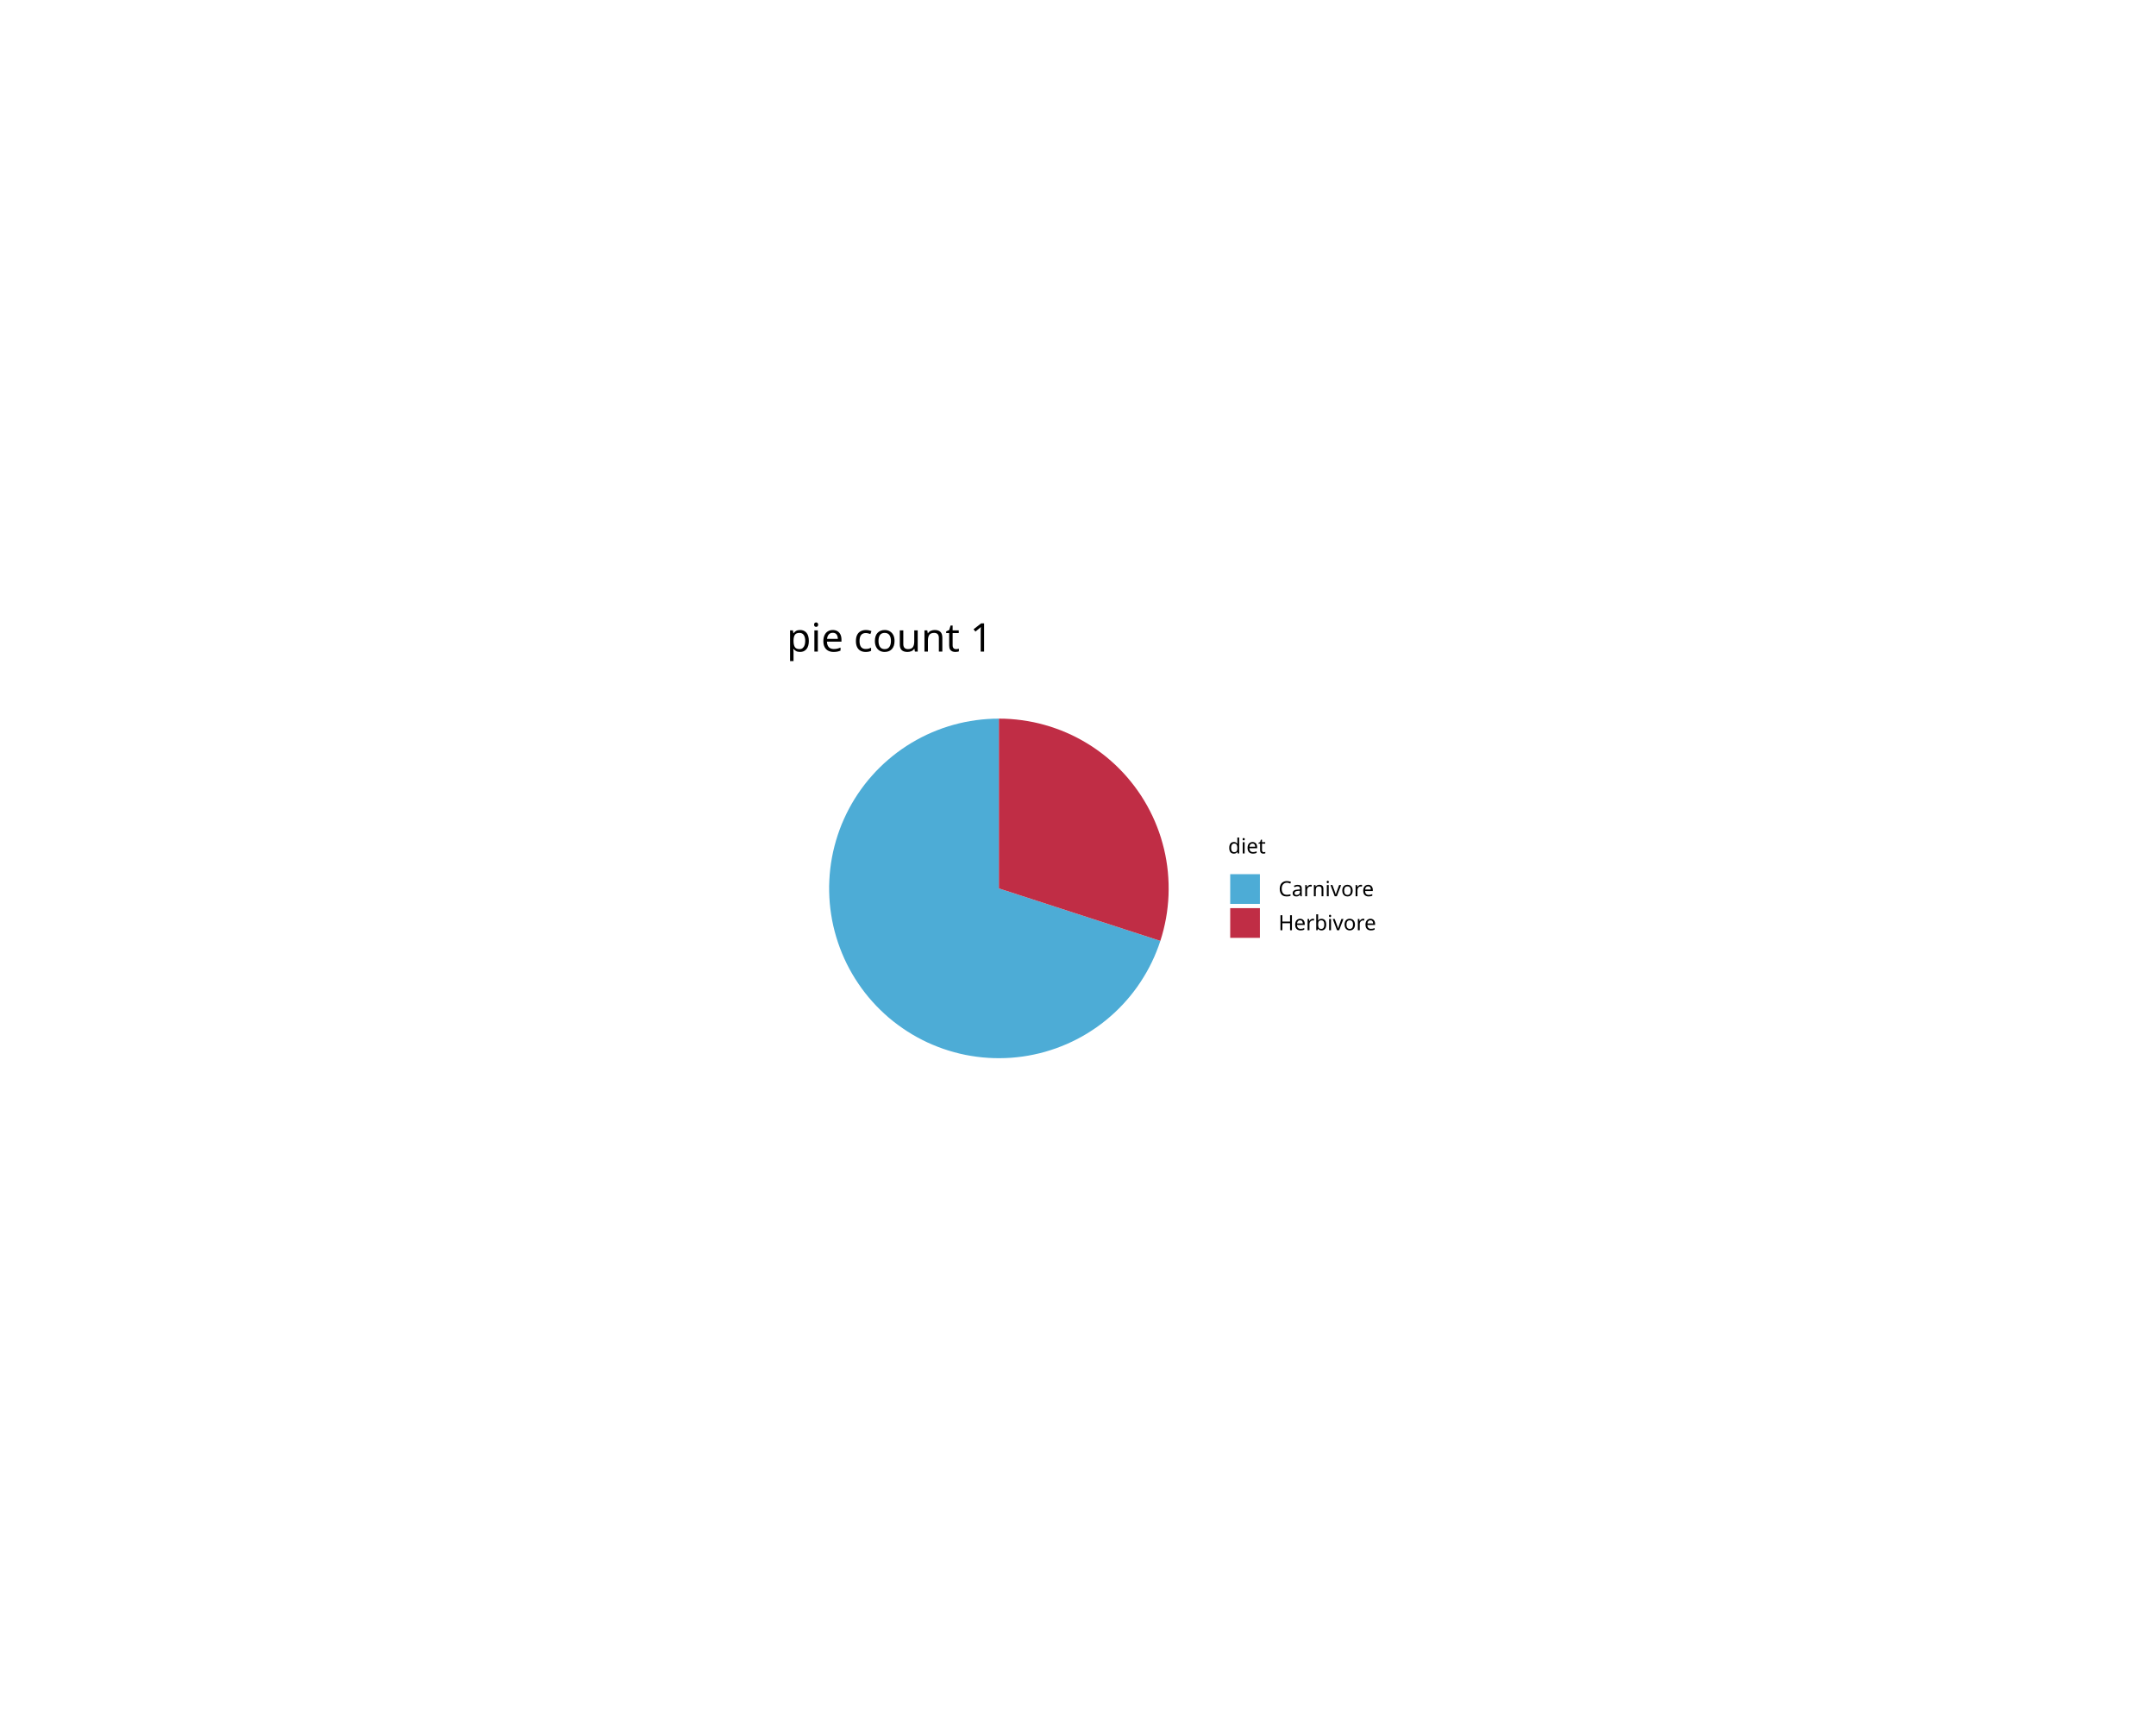
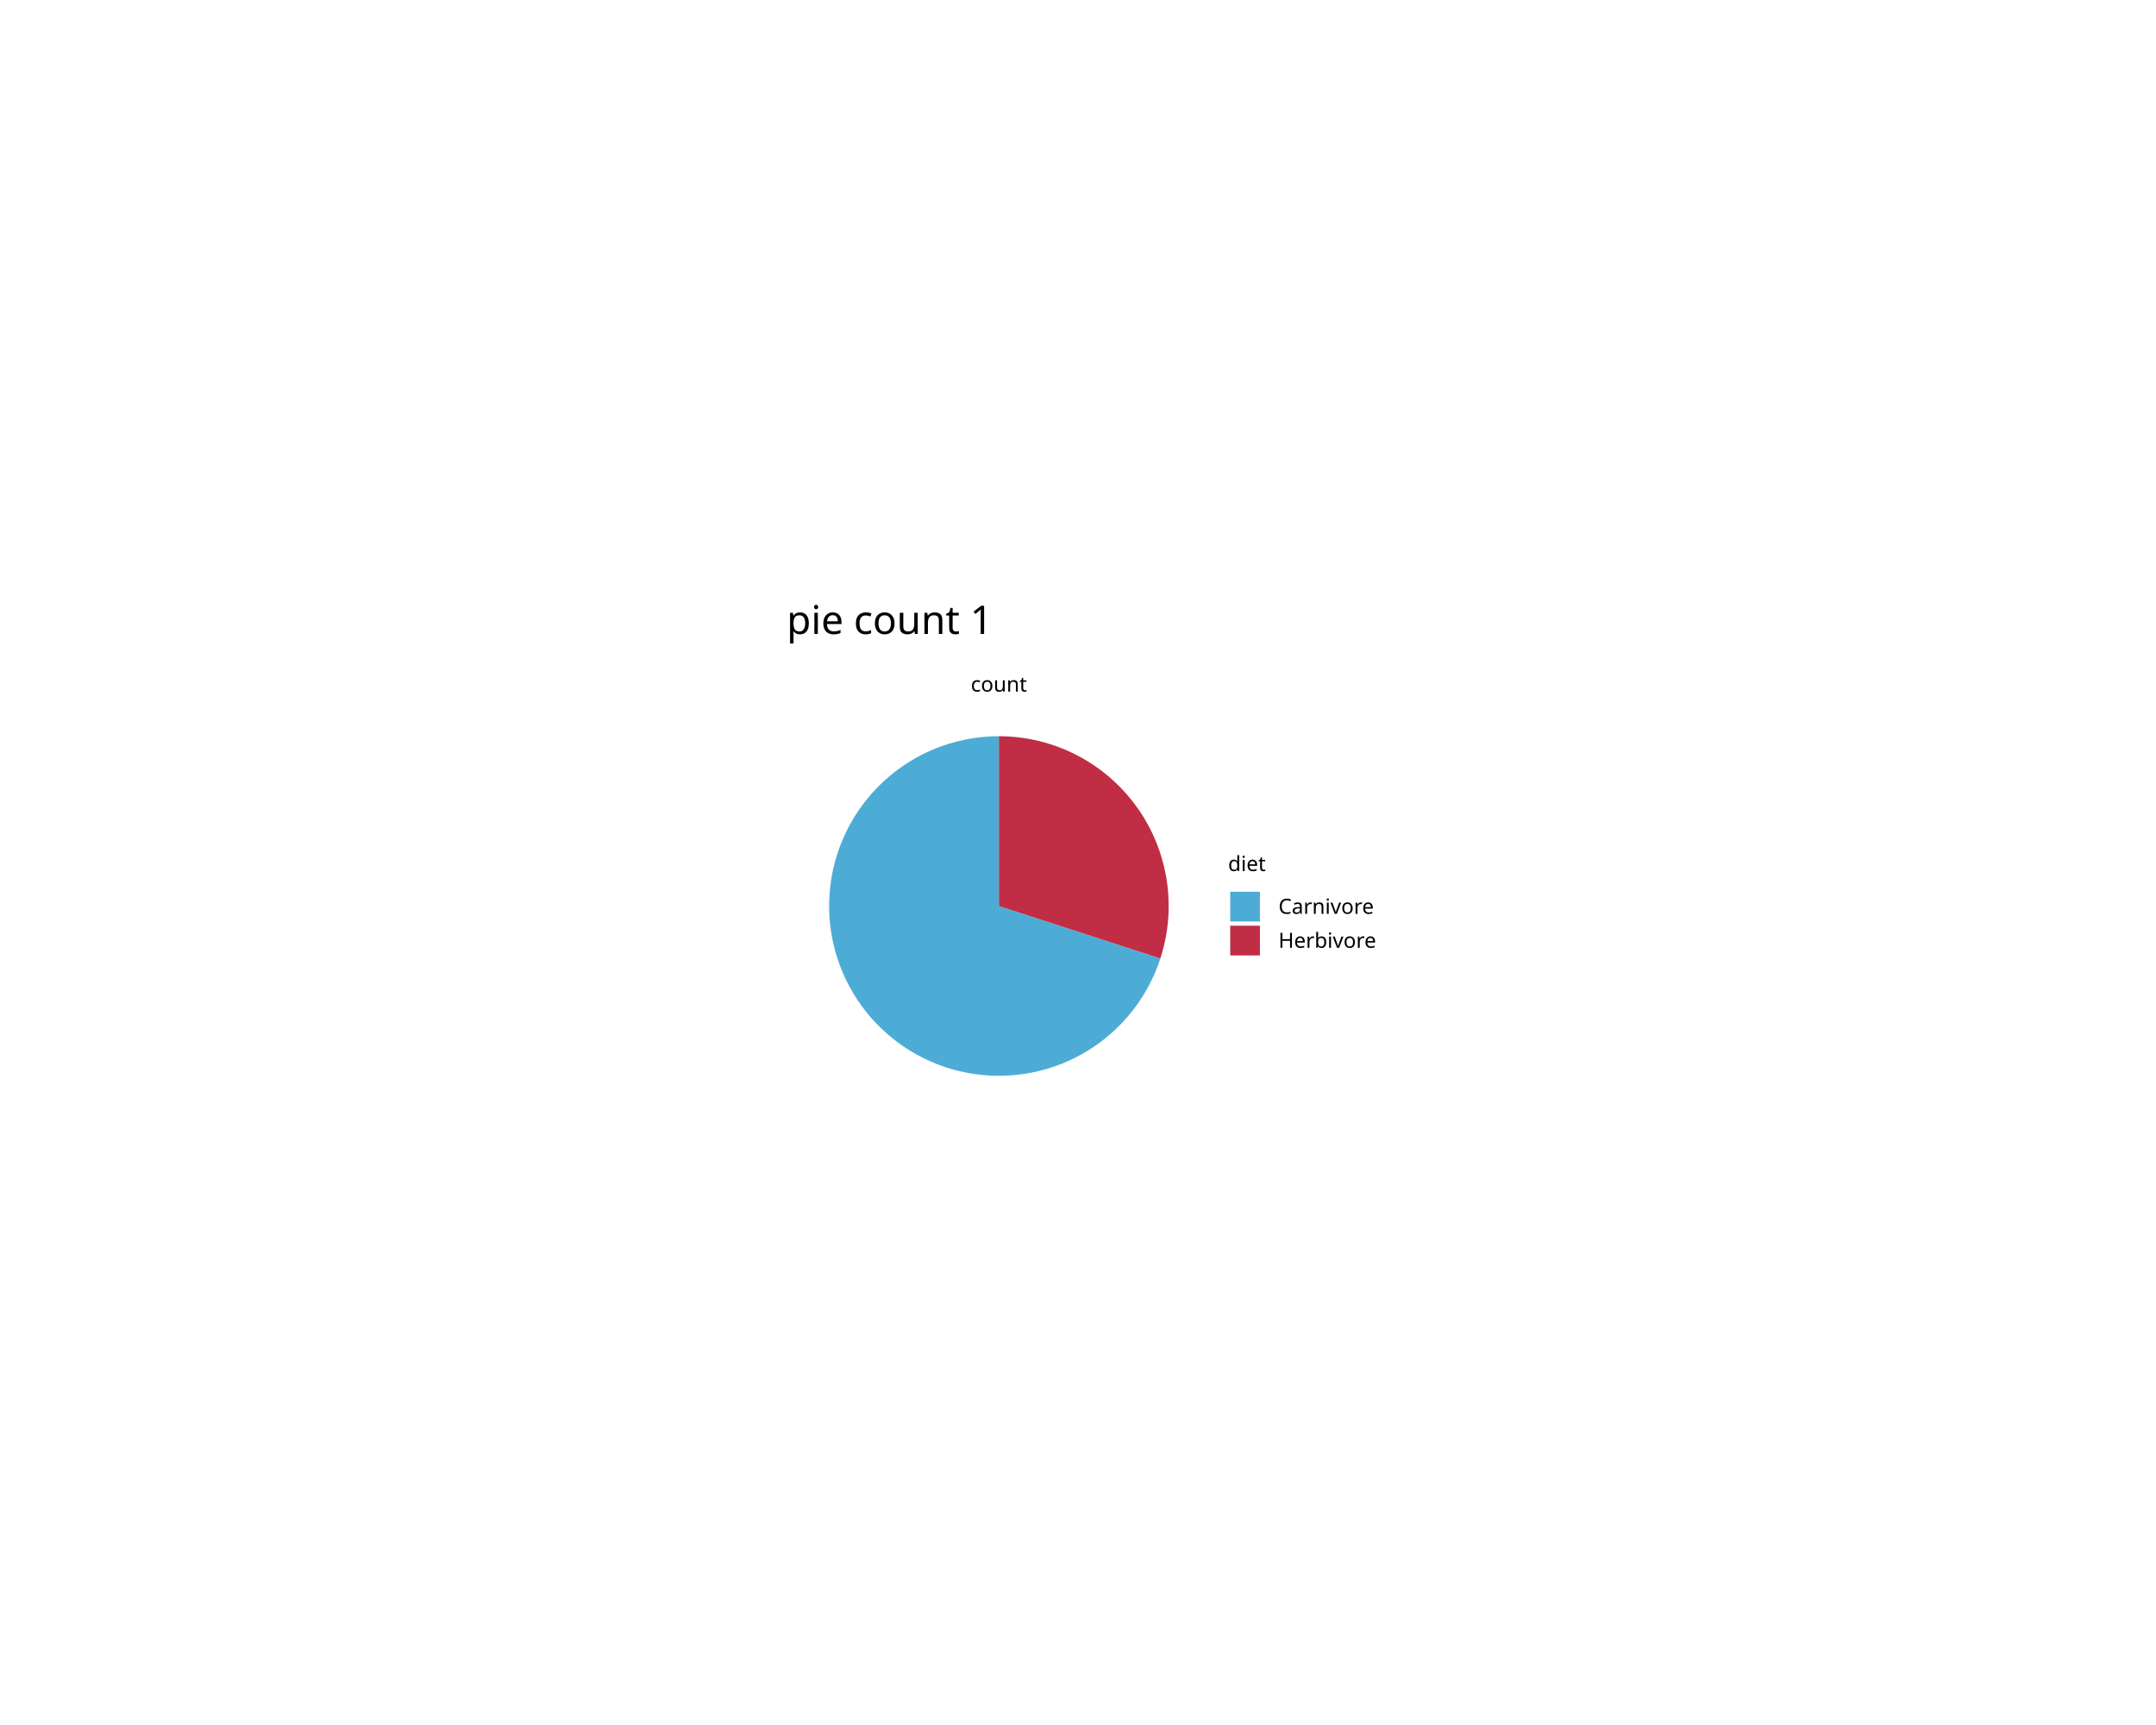
<svg xmlns="http://www.w3.org/2000/svg" class="svglite" data-engine-version="2.0" width="720.00pt" height="576.00pt" viewBox="0 0 720.00 576.00">
  <defs>
    <style type="text/css">
    .svglite line, .svglite polyline, .svglite polygon, .svglite path, .svglite rect, .svglite circle {
      fill: none;
      stroke: #000000;
      stroke-linecap: round;
      stroke-linejoin: round;
      stroke-miterlimit: 10.00;
    }
  </style>
  </defs>
  <rect width="100%" height="100%" style="stroke: none; fill: #FFFFFF;" />
  <defs>
    <clipPath id="cpMC4wMHw3MjAuMDB8MC4wMHw1NzYuMDA=">
      <rect x="0.00" y="0.00" width="720.00" height="576.00" />
    </clipPath>
  </defs>
  <g clip-path="url(#cpMC4wMHw3MjAuMDB8MC4wMHw1NzYuMDA=)">
</g>
  <defs>
-     <clipPath id="cpMjU3LjI0fDQ2Mi43NnwyMDMuMDB8MzczLjAw">
-       <rect x="257.24" y="203.00" width="205.53" height="170.00" />
+     <clipPath id="cpMjU3LjI0fDQ2Mi43NnwxOTcuMTN8Mzc4Ljg3">
+       <rect x="257.24" y="197.13" width="205.53" height="181.75" />
    </clipPath>
  </defs>
-   <g clip-path="url(#cpMjU3LjI0fDQ2Mi43NnwyMDMuMDB8MzczLjAw)">
-     <rect x="257.24" y="203.00" width="205.53" height="170.00" style="stroke-width: 1.07; stroke: #FFFFFF; fill: #FFFFFF;" />
+   <g clip-path="url(#cpMjU3LjI0fDQ2Mi43NnwxOTcuMTN8Mzc4Ljg3)">
+     <rect x="257.24" y="197.13" width="205.53" height="181.75" style="stroke-width: 1.07; stroke: #FFFFFF; fill: #FFFFFF;" />
  </g>
  <g clip-path="url(#cpMC4wMHw3MjAuMDB8MC4wMHw1NzYuMDA=)">
</g>
  <defs>
-     <clipPath id="cpMjYyLjcyfDQwNC40NXwyMjUuNzl8MzY3LjUy">
-       <rect x="262.72" y="225.79" width="141.73" height="141.73" />
+     <clipPath id="cpMjYyLjcyfDQwNC40NXwyMzEuNjZ8MzczLjM5">
+       <rect x="262.72" y="231.66" width="141.73" height="141.73" />
    </clipPath>
  </defs>
-   <g clip-path="url(#cpMjYyLjcyfDQwNC40NXwyMjUuNzl8MzY3LjUy)">
+   <g clip-path="url(#cpMjYyLjcyfDQwNC40NXwyMzEuNjZ8MzczLjM5)">
</g>
  <g clip-path="url(#cpMC4wMHw3MjAuMDB8MC4wMHw1NzYuMDA=)">
</g>
-   <g clip-path="url(#cpMjYyLjcyfDQwNC40NXwyMjUuNzl8MzY3LjUy)">
-     <polygon points="333.58,296.65 333.58,294.70 333.58,292.74 333.58,290.79 333.58,288.83 333.58,286.88 333.58,284.92 333.58,282.97 333.58,281.01 333.58,279.06 333.58,277.10 333.58,275.15 333.58,273.19 333.58,271.24 333.58,269.28 333.58,267.33 333.58,265.37 333.58,263.42 333.58,261.46 333.58,259.51 333.58,257.55 333.58,255.60 333.58,253.64 333.58,251.69 333.58,249.73 333.58,247.78 333.58,245.82 333.58,243.87 333.58,241.91 333.58,239.96 331.66,239.99 329.75,240.09 327.84,240.25 325.93,240.48 324.04,240.77 322.15,241.12 320.28,241.54 318.42,242.02 316.58,242.57 314.76,243.17 312.97,243.84 311.19,244.57 309.44,245.35 307.72,246.20 306.03,247.10 304.37,248.06 302.74,249.08 301.15,250.15 299.60,251.27 298.08,252.45 296.61,253.68 295.17,254.95 293.79,256.27 292.44,257.64 291.15,259.06 289.90,260.51 288.70,262.01 287.56,263.55 286.46,265.13 285.42,266.74 284.44,268.38 283.51,270.06 282.64,271.77 281.83,273.51 281.07,275.27 280.38,277.06 279.75,278.87 279.18,280.70 278.67,282.55 278.22,284.42 277.84,286.30 277.52,288.19 277.27,290.09 277.08,292.00 276.96,293.91 276.89,295.83 276.90,297.75 276.97,299.66 277.10,301.58 277.30,303.49 277.57,305.39 277.89,307.28 278.28,309.15 278.74,311.02 279.26,312.86 279.84,314.69 280.48,316.50 281.18,318.28 281.94,320.04 282.76,321.78 283.64,323.48 284.58,325.16 285.57,326.80 286.62,328.40 287.72,329.98 288.87,331.51 290.07,333.00 291.33,334.45 292.63,335.86 293.98,337.22 295.38,338.54 296.81,339.81 298.30,341.03 299.82,342.19 301.38,343.31 302.97,344.37 304.60,345.38 306.27,346.33 307.97,347.23 309.69,348.07 311.44,348.84 313.22,349.56 315.02,350.22 316.85,350.82 318.69,351.35 320.55,351.83 322.42,352.24 324.31,352.58 326.20,352.86 328.11,353.08 330.02,353.23 331.94,353.32 333.86,353.34 335.77,353.30 337.69,353.20 339.60,353.02 341.50,352.79 343.40,352.49 345.28,352.12 347.15,351.70 349.00,351.21 350.84,350.65 352.66,350.04 354.45,349.36 356.22,348.63 357.97,347.83 359.69,346.98 361.37,346.07 363.03,345.10 364.65,344.07 366.24,343.00 367.79,341.86 369.30,340.68 370.76,339.45 372.19,338.17 373.57,336.84 374.91,335.46 376.20,334.04 377.44,332.58 378.63,331.07 379.77,329.53 380.85,327.95 381.88,326.33 382.86,324.68 383.78,323.00 384.64,321.29 385.45,319.54 386.19,317.78 386.88,315.98 387.50,314.17 385.64,313.57 383.78,312.96 381.92,312.36 380.06,311.75 378.20,311.15 376.34,310.55 374.49,309.94 372.63,309.34 370.77,308.73 368.91,308.13 367.05,307.53 365.19,306.92 363.33,306.32 361.47,305.71 359.61,305.11 357.75,304.51 355.89,303.90 354.03,303.30 352.17,302.69 350.31,302.09 348.46,301.48 346.60,300.88 344.74,300.28 342.88,299.67 341.02,299.07 339.16,298.46 337.30,297.86 335.44,297.26 333.58,296.65 " style="stroke-width: 1.07; stroke: none; stroke-linecap: butt; stroke-linejoin: miter; fill: #4DACD6;" />
-     <polygon points="333.58,296.65 335.44,297.26 337.30,297.86 339.16,298.46 341.02,299.07 342.88,299.67 344.74,300.28 346.60,300.88 348.46,301.48 350.31,302.09 352.17,302.69 354.03,303.30 355.89,303.90 357.75,304.51 359.61,305.11 361.47,305.71 363.33,306.32 365.19,306.92 367.05,307.53 368.91,308.13 370.77,308.73 372.63,309.34 374.49,309.94 376.34,310.55 378.20,311.15 380.06,311.75 381.92,312.36 383.78,312.96 385.64,313.57 387.50,314.17 388.07,312.31 388.57,310.44 389.01,308.54 389.39,306.64 389.70,304.72 389.94,302.79 390.12,300.86 390.23,298.92 390.27,296.98 390.25,295.03 390.16,293.09 390.01,291.16 389.79,289.23 389.50,287.30 389.15,285.39 388.73,283.50 388.24,281.61 387.70,279.75 387.09,277.91 386.41,276.08 385.68,274.29 384.88,272.51 384.02,270.77 383.11,269.06 382.13,267.38 381.10,265.73 380.01,264.12 378.87,262.55 377.67,261.02 376.43,259.53 375.13,258.08 373.78,256.68 372.39,255.32 370.95,254.02 369.47,252.76 367.94,251.56 366.38,250.41 364.78,249.31 363.13,248.27 361.46,247.29 359.75,246.36 358.01,245.49 356.25,244.69 354.45,243.94 352.63,243.26 350.79,242.63 348.93,242.08 347.05,241.58 345.16,241.15 343.25,240.79 341.33,240.49 339.40,240.26 337.46,240.09 335.52,239.99 333.58,239.96 333.58,241.91 333.58,243.87 333.58,245.82 333.58,247.78 333.58,249.73 333.58,251.69 333.58,253.64 333.58,255.60 333.58,257.55 333.58,259.51 333.58,261.46 333.58,263.42 333.58,265.37 333.58,267.33 333.58,269.28 333.58,271.24 333.58,273.19 333.58,275.15 333.58,277.10 333.58,279.06 333.58,281.01 333.58,282.97 333.58,284.92 333.58,286.88 333.58,288.83 333.58,290.79 333.58,292.74 333.58,294.70 333.58,296.65 " style="stroke-width: 1.07; stroke: none; stroke-linecap: butt; stroke-linejoin: miter; fill: #C02D45;" />
+   <g clip-path="url(#cpMjYyLjcyfDQwNC40NXwyMzEuNjZ8MzczLjM5)">
+     <polygon points="333.58,302.53 333.58,300.57 333.58,298.62 333.58,296.66 333.58,294.71 333.58,292.75 333.58,290.80 333.58,288.84 333.58,286.89 333.58,284.93 333.58,282.98 333.58,281.02 333.58,279.07 333.58,277.11 333.58,275.16 333.58,273.20 333.58,271.25 333.58,269.29 333.58,267.34 333.58,265.38 333.58,263.43 333.58,261.47 333.58,259.52 333.58,257.56 333.58,255.61 333.58,253.65 333.58,251.70 333.58,249.74 333.58,247.79 333.58,245.83 331.66,245.87 329.75,245.96 327.84,246.13 325.93,246.35 324.04,246.64 322.15,247.00 320.28,247.42 318.42,247.90 316.58,248.44 314.76,249.05 312.97,249.72 311.19,250.44 309.44,251.23 307.72,252.08 306.03,252.98 304.37,253.94 302.74,254.96 301.15,256.03 299.60,257.15 298.08,258.33 296.61,259.55 295.17,260.83 293.79,262.15 292.44,263.52 291.15,264.93 289.90,266.39 288.70,267.89 287.56,269.43 286.46,271.00 285.42,272.61 284.44,274.26 283.51,275.94 282.64,277.65 281.83,279.38 281.07,281.15 280.38,282.94 279.75,284.75 279.18,286.58 278.67,288.43 278.22,290.29 277.84,292.17 277.52,294.06 277.27,295.97 277.08,297.87 276.96,299.79 276.89,301.71 276.90,303.62 276.97,305.54 277.10,307.45 277.30,309.36 277.57,311.26 277.89,313.15 278.28,315.03 278.74,316.89 279.26,318.74 279.84,320.57 280.48,322.37 281.18,324.16 281.94,325.92 282.76,327.65 283.64,329.36 284.58,331.03 285.57,332.67 286.62,334.28 287.72,335.85 288.87,337.38 290.07,338.88 291.33,340.33 292.63,341.73 293.98,343.10 295.38,344.41 296.81,345.68 298.30,346.90 299.82,348.07 301.38,349.18 302.97,350.25 304.60,351.26 306.27,352.21 307.97,353.10 309.69,353.94 311.44,354.72 313.22,355.44 315.02,356.10 316.85,356.69 318.69,357.23 320.55,357.70 322.42,358.11 324.31,358.46 326.20,358.74 328.11,358.96 330.02,359.11 331.94,359.20 333.86,359.22 335.77,359.18 337.69,359.07 339.60,358.90 341.50,358.66 343.40,358.36 345.28,358.00 347.15,357.57 349.00,357.08 350.84,356.53 352.66,355.91 354.45,355.24 356.22,354.50 357.97,353.71 359.69,352.85 361.37,351.94 363.03,350.97 364.65,349.95 366.24,348.87 367.79,347.74 369.30,346.56 370.76,345.32 372.19,344.04 373.57,342.71 374.91,341.34 376.20,339.92 377.44,338.45 378.63,336.95 379.77,335.41 380.85,333.82 381.88,332.21 382.86,330.56 383.78,328.87 384.64,327.16 385.45,325.42 386.19,323.65 386.88,321.86 387.50,320.05 385.64,319.44 383.78,318.84 381.92,318.23 380.06,317.63 378.20,317.03 376.34,316.42 374.49,315.82 372.63,315.21 370.77,314.61 368.91,314.01 367.05,313.40 365.19,312.80 363.33,312.19 361.47,311.59 359.61,310.98 357.75,310.38 355.89,309.78 354.03,309.17 352.17,308.57 350.31,307.96 348.46,307.36 346.60,306.76 344.74,306.15 342.88,305.55 341.02,304.94 339.16,304.34 337.30,303.74 335.44,303.13 333.58,302.53 " style="stroke-width: 1.07; stroke: none; stroke-linecap: butt; stroke-linejoin: miter; fill: #4DACD6;" />
+     <polygon points="333.58,302.53 335.44,303.13 337.30,303.74 339.16,304.34 341.02,304.94 342.88,305.55 344.74,306.15 346.60,306.76 348.46,307.36 350.31,307.96 352.17,308.57 354.03,309.17 355.89,309.78 357.75,310.38 359.61,310.98 361.47,311.59 363.33,312.19 365.19,312.80 367.05,313.40 368.91,314.01 370.77,314.61 372.63,315.21 374.49,315.82 376.34,316.42 378.20,317.03 380.06,317.63 381.92,318.23 383.78,318.84 385.64,319.44 387.50,320.05 388.07,318.19 388.57,316.31 389.01,314.42 389.39,312.51 389.70,310.60 389.94,308.67 390.12,306.73 390.23,304.79 390.27,302.85 390.25,300.91 390.16,298.97 390.01,297.03 389.79,295.10 389.50,293.18 389.15,291.27 388.73,289.37 388.24,287.49 387.70,285.63 387.09,283.78 386.41,281.96 385.68,280.16 384.88,278.39 384.02,276.64 383.11,274.93 382.13,273.25 381.10,271.60 380.01,269.99 378.87,268.42 377.67,266.89 376.43,265.40 375.13,263.95 373.78,262.55 372.39,261.20 370.95,259.89 369.47,258.64 367.94,257.43 366.38,256.28 364.78,255.19 363.13,254.15 361.46,253.16 359.75,252.24 358.01,251.37 356.25,250.56 354.45,249.82 352.63,249.13 350.79,248.51 348.93,247.95 347.05,247.46 345.16,247.03 343.25,246.66 341.33,246.37 339.40,246.13 337.46,245.97 335.52,245.87 333.58,245.83 333.58,247.79 333.58,249.74 333.58,251.70 333.58,253.65 333.58,255.61 333.58,257.56 333.58,259.52 333.58,261.47 333.58,263.43 333.58,265.38 333.58,267.34 333.58,269.29 333.58,271.25 333.58,273.20 333.58,275.16 333.58,277.11 333.58,279.07 333.58,281.02 333.58,282.98 333.58,284.93 333.58,286.89 333.58,288.84 333.58,290.80 333.58,292.75 333.58,294.71 333.58,296.66 333.58,298.62 333.58,300.57 333.58,302.53 " style="stroke-width: 1.07; stroke: none; stroke-linecap: butt; stroke-linejoin: miter; fill: #C02D45;" />
  </g>
  <g clip-path="url(#cpMC4wMHw3MjAuMDB8MC4wMHw1NzYuMDA=)">
-     <text x="410.12" y="284.98" style="font-size: 7.00px; font-family: sans;" textLength="11.29px" lengthAdjust="spacingAndGlyphs">diet</text>
-     <rect x="410.83" y="291.90" width="9.92" height="9.92" style="stroke-width: 1.07; stroke: none; stroke-linecap: butt; stroke-linejoin: miter; fill: #4DACD6;" />
-     <rect x="410.83" y="303.24" width="9.92" height="9.92" style="stroke-width: 1.07; stroke: none; stroke-linecap: butt; stroke-linejoin: miter; fill: #C02D45;" />
-     <text x="426.94" y="299.27" style="font-size: 7.00px; font-family: sans;" textLength="30.35px" lengthAdjust="spacingAndGlyphs">Carnivore</text>
-     <text x="426.94" y="310.61" style="font-size: 7.00px; font-family: sans;" textLength="30.35px" lengthAdjust="spacingAndGlyphs">Herbivore</text>
-     <text x="262.72" y="217.57" style="font-size: 13.20px; font-family: sans;" textLength="64.59px" lengthAdjust="spacingAndGlyphs">pie count 1</text>
+     <text x="410.12" y="290.86" style="font-size: 7.00px; font-family: sans;" textLength="11.29px" lengthAdjust="spacingAndGlyphs">diet</text>
+     <rect x="410.83" y="297.77" width="9.92" height="9.92" style="stroke-width: 1.07; stroke: none; stroke-linecap: butt; stroke-linejoin: miter; fill: #4DACD6;" />
+     <rect x="410.83" y="309.11" width="9.92" height="9.92" style="stroke-width: 1.07; stroke: none; stroke-linecap: butt; stroke-linejoin: miter; fill: #C02D45;" />
+     <text x="426.94" y="305.14" style="font-size: 7.00px; font-family: sans;" textLength="30.35px" lengthAdjust="spacingAndGlyphs">Carnivore</text>
+     <text x="426.94" y="316.48" style="font-size: 7.00px; font-family: sans;" textLength="30.35px" lengthAdjust="spacingAndGlyphs">Herbivore</text>
+     <text x="333.58" y="230.93" text-anchor="middle" style="font-size: 7.00px; font-family: sans;" textLength="17.13px" lengthAdjust="spacingAndGlyphs">count</text>
+     <text x="262.72" y="211.69" style="font-size: 13.20px; font-family: sans;" textLength="64.59px" lengthAdjust="spacingAndGlyphs">pie count 1</text>
  </g>
</svg>
